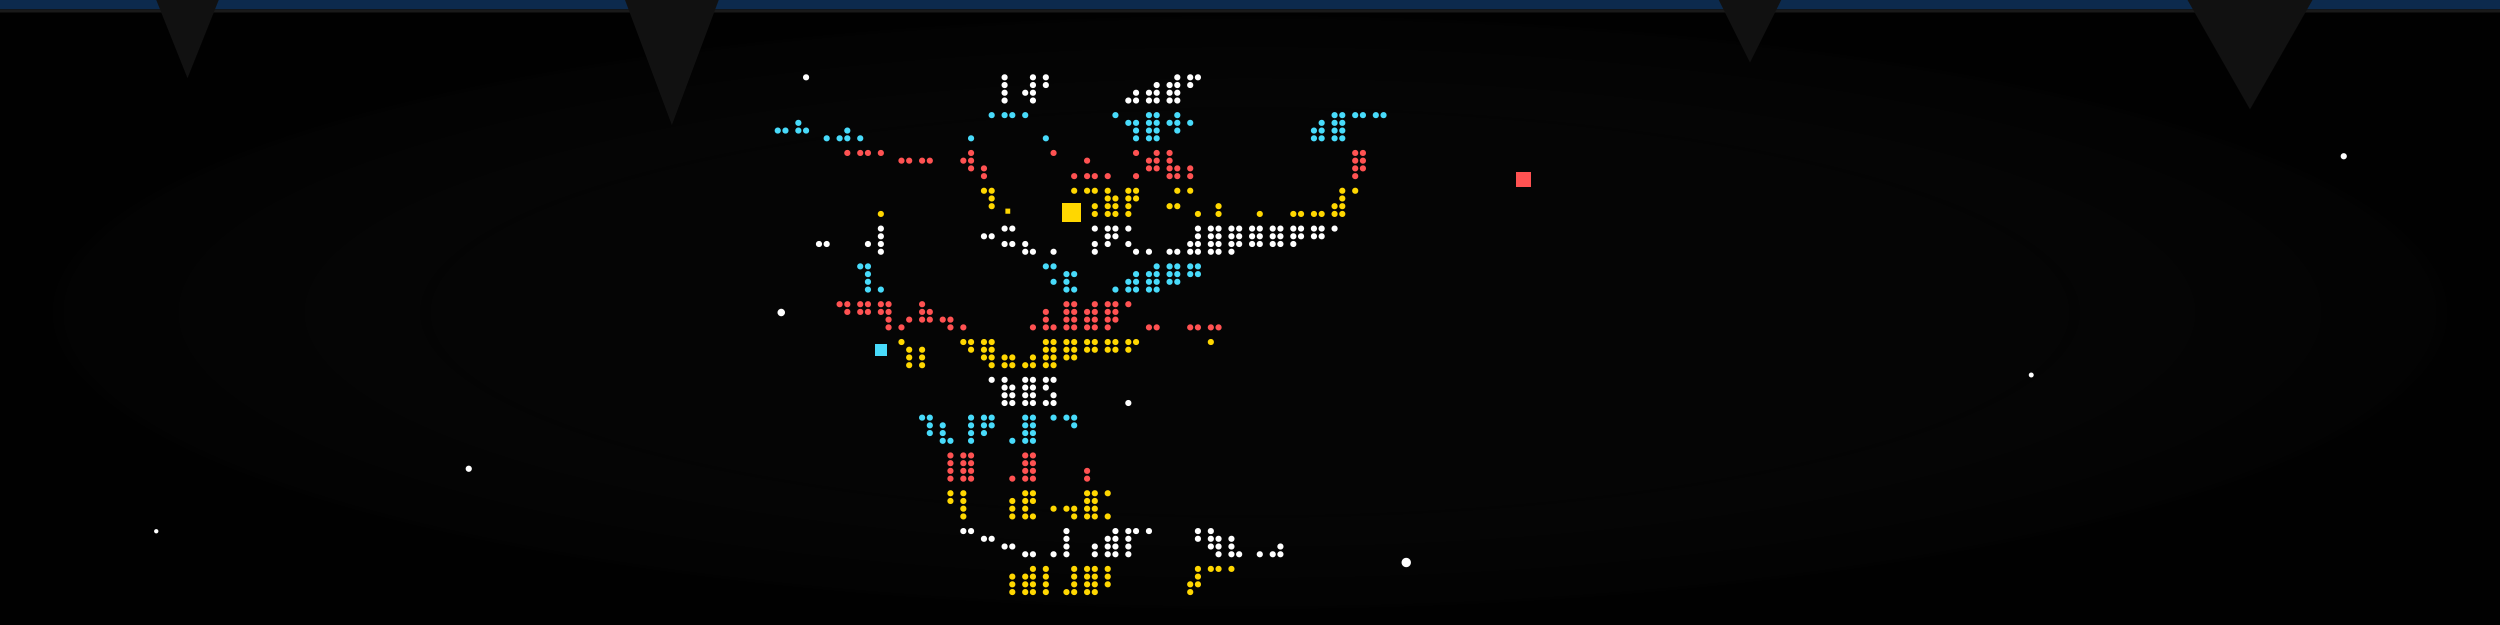
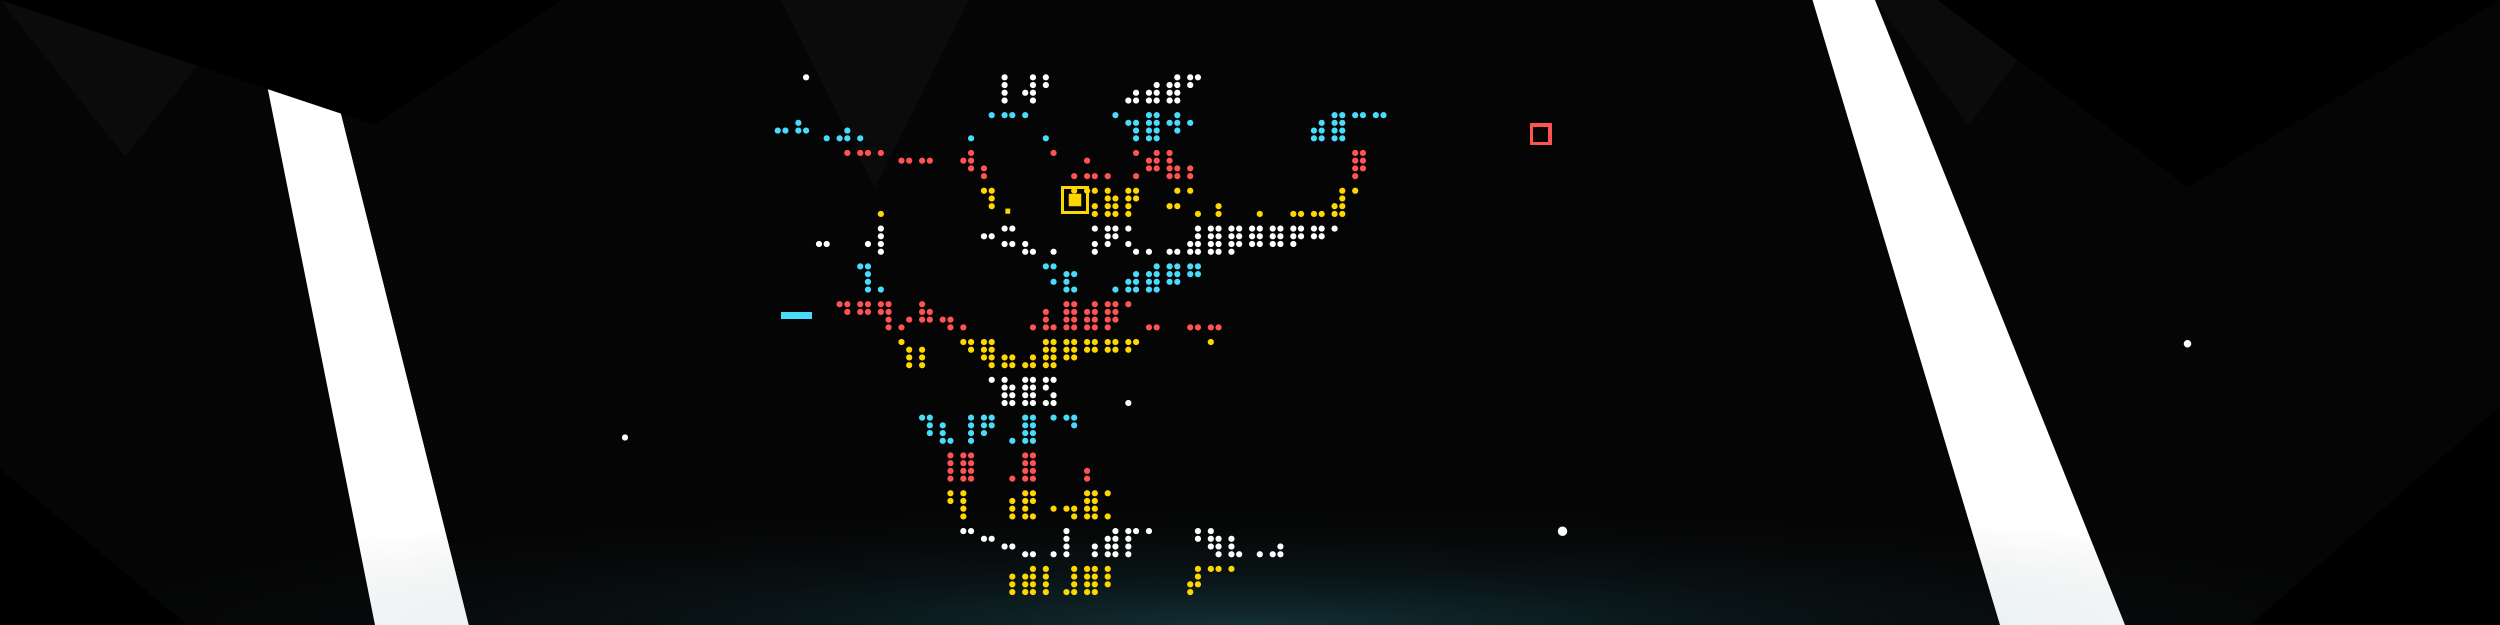
<svg xmlns="http://www.w3.org/2000/svg" fill="none" viewBox="0 0 800 200" width="800" height="200">
  <defs>
    <style>
      /*  */
      .pixel-art { shape-rendering: crispEdges; }
      .ascii { 
        font-family: 'Courier New', monospace; 
        font-size: 11px; 
        font-weight: 900;
        white-space: pre;
      }
      
-       /* Animasi Flicker Neon */
+       /* Animasi Utama */
      @keyframes neonFlicker {
        0%, 100% { opacity: 1; filter: drop-shadow(0 0 2px rgba(255,255,255,0.4)); }
-         80% { opacity: 1; }
-         82% { opacity: 0.6; }
-         86% { opacity: 0.3; }
-         88% { opacity: 1; }
+         80% { opacity: 1; } 82% { opacity: 0.6; } 86% { opacity: 0.3; } 88% { opacity: 1; }
      }

-       /* Animasi Debu Gua yang lebih hidup */
      @keyframes dustFlow {
        0% { transform: translate(0, 0); opacity: 0; }
-         20% { opacity: 0.4; }
-         80% { opacity: 0.4; }
-         100% { transform: translate(40px, -60px); opacity: 0; }
+         50% { opacity: 0.3; }
+         100% { transform: translate(60px, -80px); opacity: 0; }
      }

-       /* Animasi Kristal Melayang (Orb) */
-       @keyframes orbFloat {
-         0%, 100% { transform: translateY(0) scale(1); filter: brightness(1) drop-shadow(0 0 3px #FFD700); }
-         50% { transform: translateY(-10px) scale(1.1); filter: brightness(1.3) drop-shadow(0 0 10px #FFD700); }
+       @keyframes sigilFloat {
+         0%, 100% { transform: translateY(0) rotate(0deg); filter: drop-shadow(0 0 5px #FFD700); }
+         50% { transform: translateY(-15px) rotate(180deg); filter: drop-shadow(0 0 15px #FF5252); }
+       }
+ 
+       @keyframes fogDrift {
+         0%, 100% { transform: translateX(-10px); opacity: 0.2; }
+         50% { transform: translateX(10px); opacity: 0.4; }
+       }
+ 
+       @keyframes rayBeam {
+         0%, 100% { opacity: 0.1; }
+         50% { opacity: 0.25; }
      }

      .flicker { animation: neonFlicker 6s infinite; }
-       .dust-particle { animation: dustFlow 12s linear infinite; fill: #ffffff; }
-       .ancient-orb { animation: orbFloat 4s ease-in-out infinite; }
+       .dust { animation: dustFlow 15s linear infinite; fill: #ffffff; }
+       .sigil { animation: sigilFloat 5s ease-in-out infinite; transform-origin: center; }
+       .fog { animation: fogDrift 8s ease-in-out infinite; }
+       .light-ray { animation: rayBeam 4s ease-in-out infinite; fill: #ffffff; }
      
-       .c1 { fill: #FFFFFF; } /* White core */
-       .c2 { fill: #FF5252; } /* Red accent */
-       .c3 { fill: #48dbfb; } /* Blue accent */
-       .c4 { fill: #FFD700; } /* Gold accent */
+       .c1 { fill: #FFFFFF; } .c2 { fill: #FF5252; } .c3 { fill: #48dbfb; } .c4 { fill: #FFD700; }
      /*  */
    </style>
+     <linearGradient id="rayGrad" x1="0%" y1="0%" x2="0%" y2="100%">
+       <stop offset="0%" stop-color="#ffffff" stop-opacity="0.5" />
+       <stop offset="100%" stop-color="#ffffff" stop-opacity="0" />
+     </linearGradient>
+     <radialGradient id="baseGlow" cx="50%" cy="100%" r="50%">
+       <stop offset="0%" stop-color="#48dbfb" stop-opacity="0.2" />
+       <stop offset="100%" stop-color="#050505" stop-opacity="0" />
+     </radialGradient>
  </defs>
  <rect width="100%" height="100%" fill="#050505" />
-   <radialGradient id="caveGlow" cx="50%" cy="50%" r="50%">
-     <stop offset="60%" stop-color="#050505" stop-opacity="0" />
-     <stop offset="100%" stop-color="#000000" stop-opacity="0.8" />
-   </radialGradient>
-   <rect width="800" height="200" fill="url(#caveGlow)" />
-   <rect width="800" height="3" fill="#0f3460" opacity="0.8" />
-   <rect y="3" width="800" height="1" fill="#1a1a1a" />
-   <path d="M50 0 L60 25 L70 0 Z M200 0 L215 40 L230 0 Z M550 0 L560 20 L570 0 Z M700 0 L720 35 L740 0 Z" fill="#111" />
-   <circle cx="150" cy="150" r="1" class="dust-particle" style="animation-delay: 0s" />
-   <circle cx="450" cy="180" r="1.5" class="dust-particle" style="animation-delay: 3s" />
-   <circle cx="650" cy="120" r="0.8" class="dust-particle" style="animation-delay: 6s" />
-   <circle cx="250" cy="100" r="1.2" class="dust-particle" style="animation-delay: 1s" />
-   <circle cx="50" cy="170" r="0.7" class="dust-particle" style="animation-delay: 8s" />
-   <circle cx="750" cy="50" r="1" class="dust-particle" style="animation-delay: 4s" />
+   <path d="M100 0 L150 200 L120 200 L80 0 Z" fill="url(#rayGrad)" class="light-ray" style="animation-delay: 0s" />
+   <path d="M600 0 L680 200 L640 200 L580 0 Z" fill="url(#rayGrad)" class="light-ray" style="animation-delay: 1s" />
+   <rect y="120" width="800" height="80" fill="url(#baseGlow)" class="fog" />
+   <path d="M0 0 L40 50 L80 0 M250 0 L280 60 L310 0 M600 0 L630 40 L660 0" fill="#111" opacity="0.5" />
+   <circle cx="200" cy="140" r="1" class="dust" style="animation-delay: 0s" />
+   <circle cx="500" cy="170" r="1.5" class="dust" style="animation-delay: 4s" />
+   <circle cx="100" cy="80" r="0.7" class="dust" style="animation-delay: 8s" />
+   <circle cx="700" cy="110" r="1.2" class="dust" style="animation-delay: 2s" />
+   <g transform="translate(242, 22)" opacity="0.3">
+     <text x="0" y="0" class="ascii" fill="#000">
+       <tspan x="0" dy="1.1em">⠀⠀⠈⠀⠀⠀⠀⠀⠀⠀⠀⠀⡇⢼⠃⠀⠀⠀⣠⣴⣾⠋⠀⠀⠀</tspan>
+       <tspan x="0" dy="1.1em">⠀⠤⠦⢀⣠⡀⠀⠀⠀⠀⢀⠈⠉⠁⡀⠀⠀⠈⢲⣿⠺⠂⠀⠀⠀⠀⠀⣴⣿⠉⠉</tspan>
+       <tspan x="0" dy="1.1em">⠀⠀⠀⠀⠈⠉⠁⠒⠒⠀⠺⡄⠀⠀⠈⢀⣂⡀⢈⠾⣧⡄⠀⠀⠀⠀⠀⠀⠀⡿</tspan>
+       <tspan x="0" dy="1.1em">⠀⠀⠀⠀⠀⠀⡀⠀⠀⠀⠀⠹.⠀⠀⠈⢩⣷⡟⠀⠬⢁⢠⠀⢀⠀⣀⣀⣼⠁</tspan>
+       <tspan x="0" dy="1.1em">⠀⠀⠀⠤⠀⠠⡇⠀⠀⠀⠀⠒⠭⣄⢀⠀⢨⠟⢅⡀⣀⣼⣿⡿⠿⠿⠟⠛⠁</tspan>
+     </text>
+   </g>
  <g class="flicker" transform="translate(240, 20)">
    <text x="0" y="0" class="ascii">
      <tspan x="0" dy="1.1em" class="c1">⠀⠀⠈⠀⠀⠀⠀⠀⠀⠀⠀⠀⡇⢼⠃⠀⠀⠀⣠⣴⣾⠋⠀⠀⠀</tspan>
      <tspan x="0" dy="1.1em" class="c3">⠀⠤⠦⢀⣠⡀⠀⠀⠀⠀⢀⠈⠉⠁⡀⠀⠀⠈⢲⣿⠺⠂⠀⠀⠀⠀⠀⣴⣿⠉⠉</tspan>
      <tspan x="0" dy="1.1em" class="c2">⠀⠀⠀⠀⠈⠉⠁⠒⠒⠀⠺⡄⠀⠀⠈⢀⣂⡀⢈⠾⣧⡄⠀⠀⠀⠀⠀⠀⠀⡿</tspan>
      <tspan x="0" dy="1.1em" class="c4">⠀⠀⠀⠀⠀⠀⡀⠀⠀⠀⠀⠹.⠀⠀⠈⢩⣷⡟⠀⠬⢁⢠⠀⢀⠀⣀⣀⣼⠁</tspan>
      <tspan x="0" dy="1.1em" class="c1">⠀⠀⠀⠤⠀⠠⡇⠀⠀⠀⠀⠒⠭⣄⢀⠀⢨⠟⢅⡀⣀⣼⣿⡿⠿⠿⠟⠛⠁</tspan>
      <tspan x="0" dy="1.1em" class="c3">⠀⠀⠀⠀⠀⢹⡀⠀⠀⠀⠀⠀⠀⠀⠩⣖⠀⢀⣴⣾⠿⠛⠀⠀⠀⠀⠀⠀⠀</tspan>
      <tspan x="0" dy="1.1em" class="c2">⠀⠀⠀⠀⠙⠛⢻⡠⠷⢤⡀⠀⠀⢀⣆⣿⣾⡿⠁⣀ ⣀⣀⠀⠀⠀⠀⠀⠀</tspan>
      <tspan x="0" dy="1.1em" class="c4">⠀⠀⠀⠀⠀⠀⠀⢱⡆⠀⠙⢿⣤⣠⣿⠿⠛⠛⠋⠀⠀⠀⠁⠀⠀⠀⠀⠀</tspan>
      <tspan x="0" dy="1.1em" class="c1">⠀⠀⠀⠀⠀⠀⠀⠀⠀⠀⠀⠈⣷⣿⣫⠀⠀⠀⡀⠀⠀⠀⠀⠀⠀⠀⠀⠀</tspan>
      <tspan x="0" dy="1.1em" class="c3">⠀⠀⠀⠀⠀⠀⠀⠀⠹⣆⢸⠟⢀⣿⠈⠙⠀⠀⠀⠀⠀⠀⠀⠀⠀⠀⠀⠀</tspan>
      <tspan x="0" dy="1.1em" class="c2">⠀⠀⠀⠀⠀⠀⠀⠀⠀⢸⣿⠀⢀⣿⠀⠀⡄⠀⠀⠀⠀⠀⠀⠀⠀⠀⠀⠀</tspan>
      <tspan x="0" dy="1.1em" class="c4">⠀⠀⠀⠀⠀⠀⠀⠀⠀⠘⡇⠀⢰⣟⠠⢤⣿⡁⠀⠀⠀⠀⠀⠀⠀⠀⠀⠀</tspan>
      <tspan x="0" dy="1.1em" class="c1">⠀⠀⠀⠀⠀⠀⠀⠀⠀⠀⠉⠒⠤⣀⢀⡇⢠⣾⡏⠁⠀⠘⢷⣆⢀⣠⠀⠀</tspan>
      <tspan x="0" dy="1.1em" class="c4">⠀⠀⠀⠀⠀⠀⠀⠀⠀⠀⠀⠀⢰⣾⡇⣸⣿⠇⠀⠀⠀⡼⠉⠁⠀⠀</tspan>
    </text>
  </g>
-   <g class="ancient-orb">
-     <rect x="340" y="65" width="6" height="6" fill="#FFD700" class="pixel-art" />
-     <rect x="485" y="55" width="5" height="5" fill="#FF5252" class="pixel-art" style="animation-delay: 1s" />
-     <rect x="280" y="110" width="4" height="4" fill="#48dbfb" class="pixel-art" style="animation-delay: 2s" />
+   <g class="sigil" style="animation-delay: 0s;">
+     <rect x="340" y="60" width="8" height="8" stroke="#FFD700" stroke-width="1" class="pixel-art" />
+     <rect x="342" y="62" width="4" height="4" fill="#FFD700" />
  </g>
+   <g class="sigil" style="animation-delay: 2s;">
+     <rect x="490" y="40" width="6" height="6" stroke="#FF5252" stroke-width="1" class="pixel-art" />
+   </g>
+   <g class="sigil" style="animation-delay: 1s;">
+     <rect x="250" y="100" width="10" height="2" fill="#48dbfb" class="pixel-art" />
+   </g>
+   <path d="M0 150 L60 200 L0 200 Z M800 130 L720 200 L800 200 Z" fill="#000" />
+   <path d="M0 0 L120 40 L180 0 Z M800 0 L700 60 L620 0 Z" fill="#000" />
</svg>
